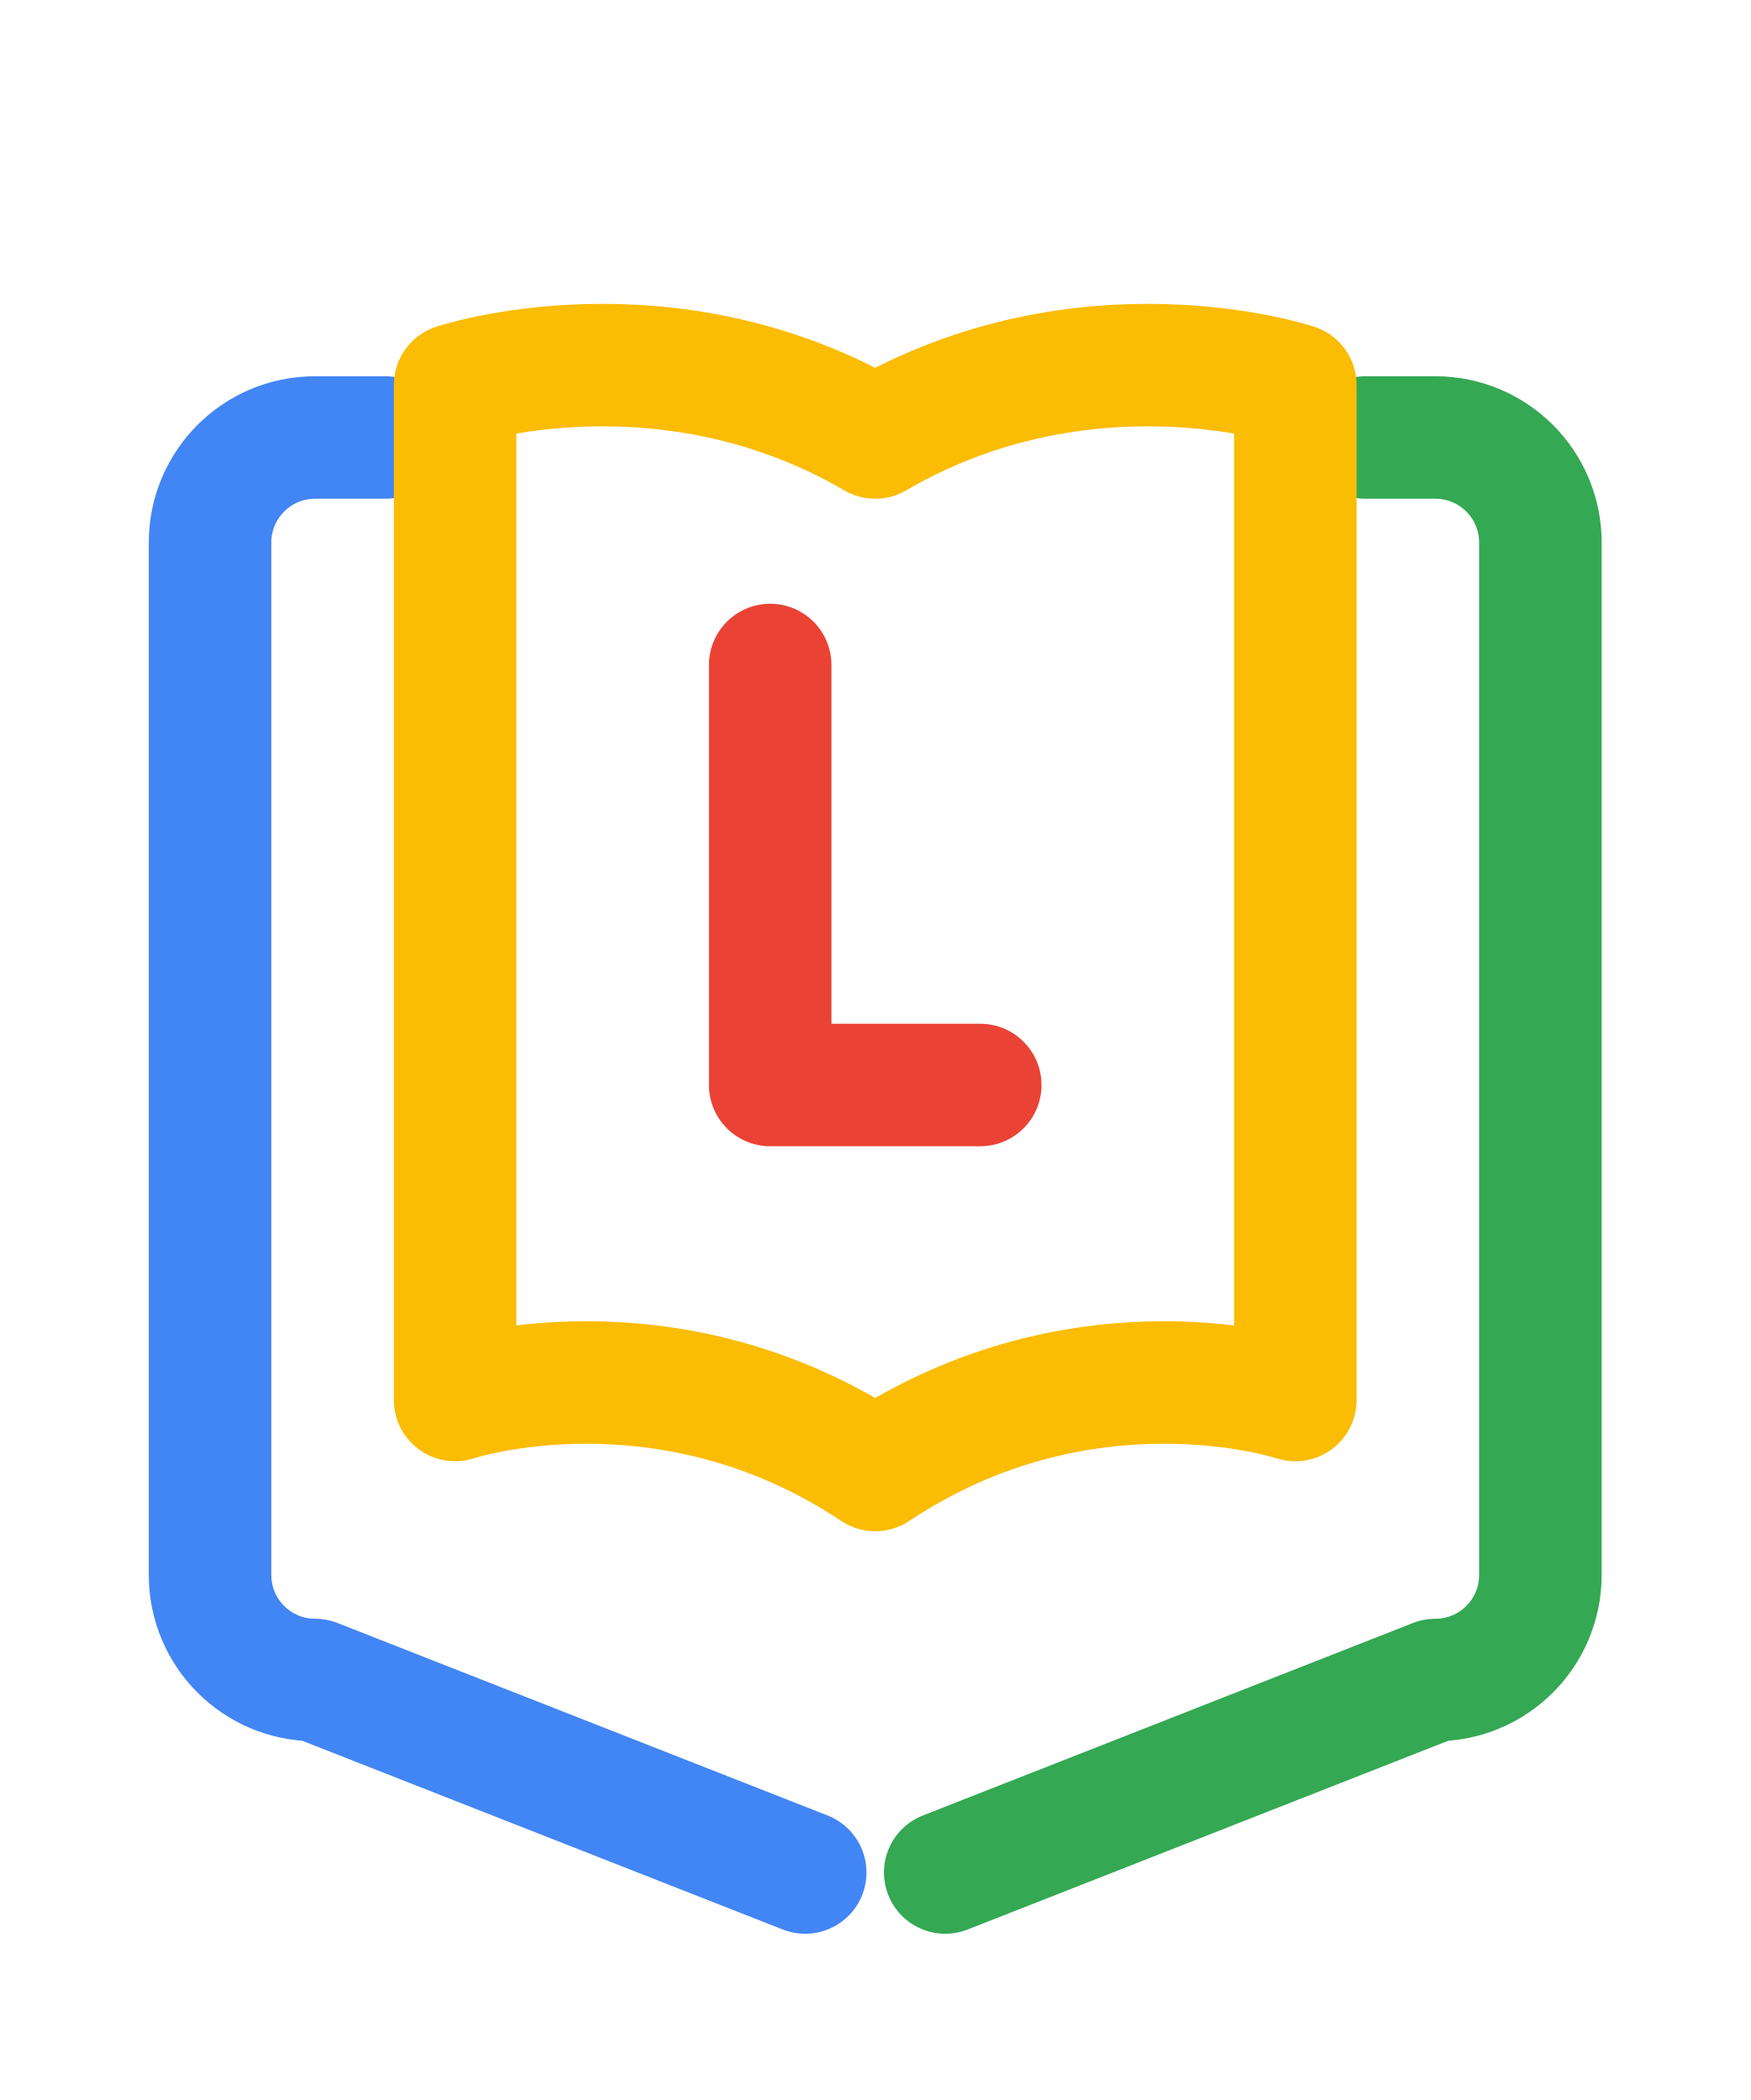
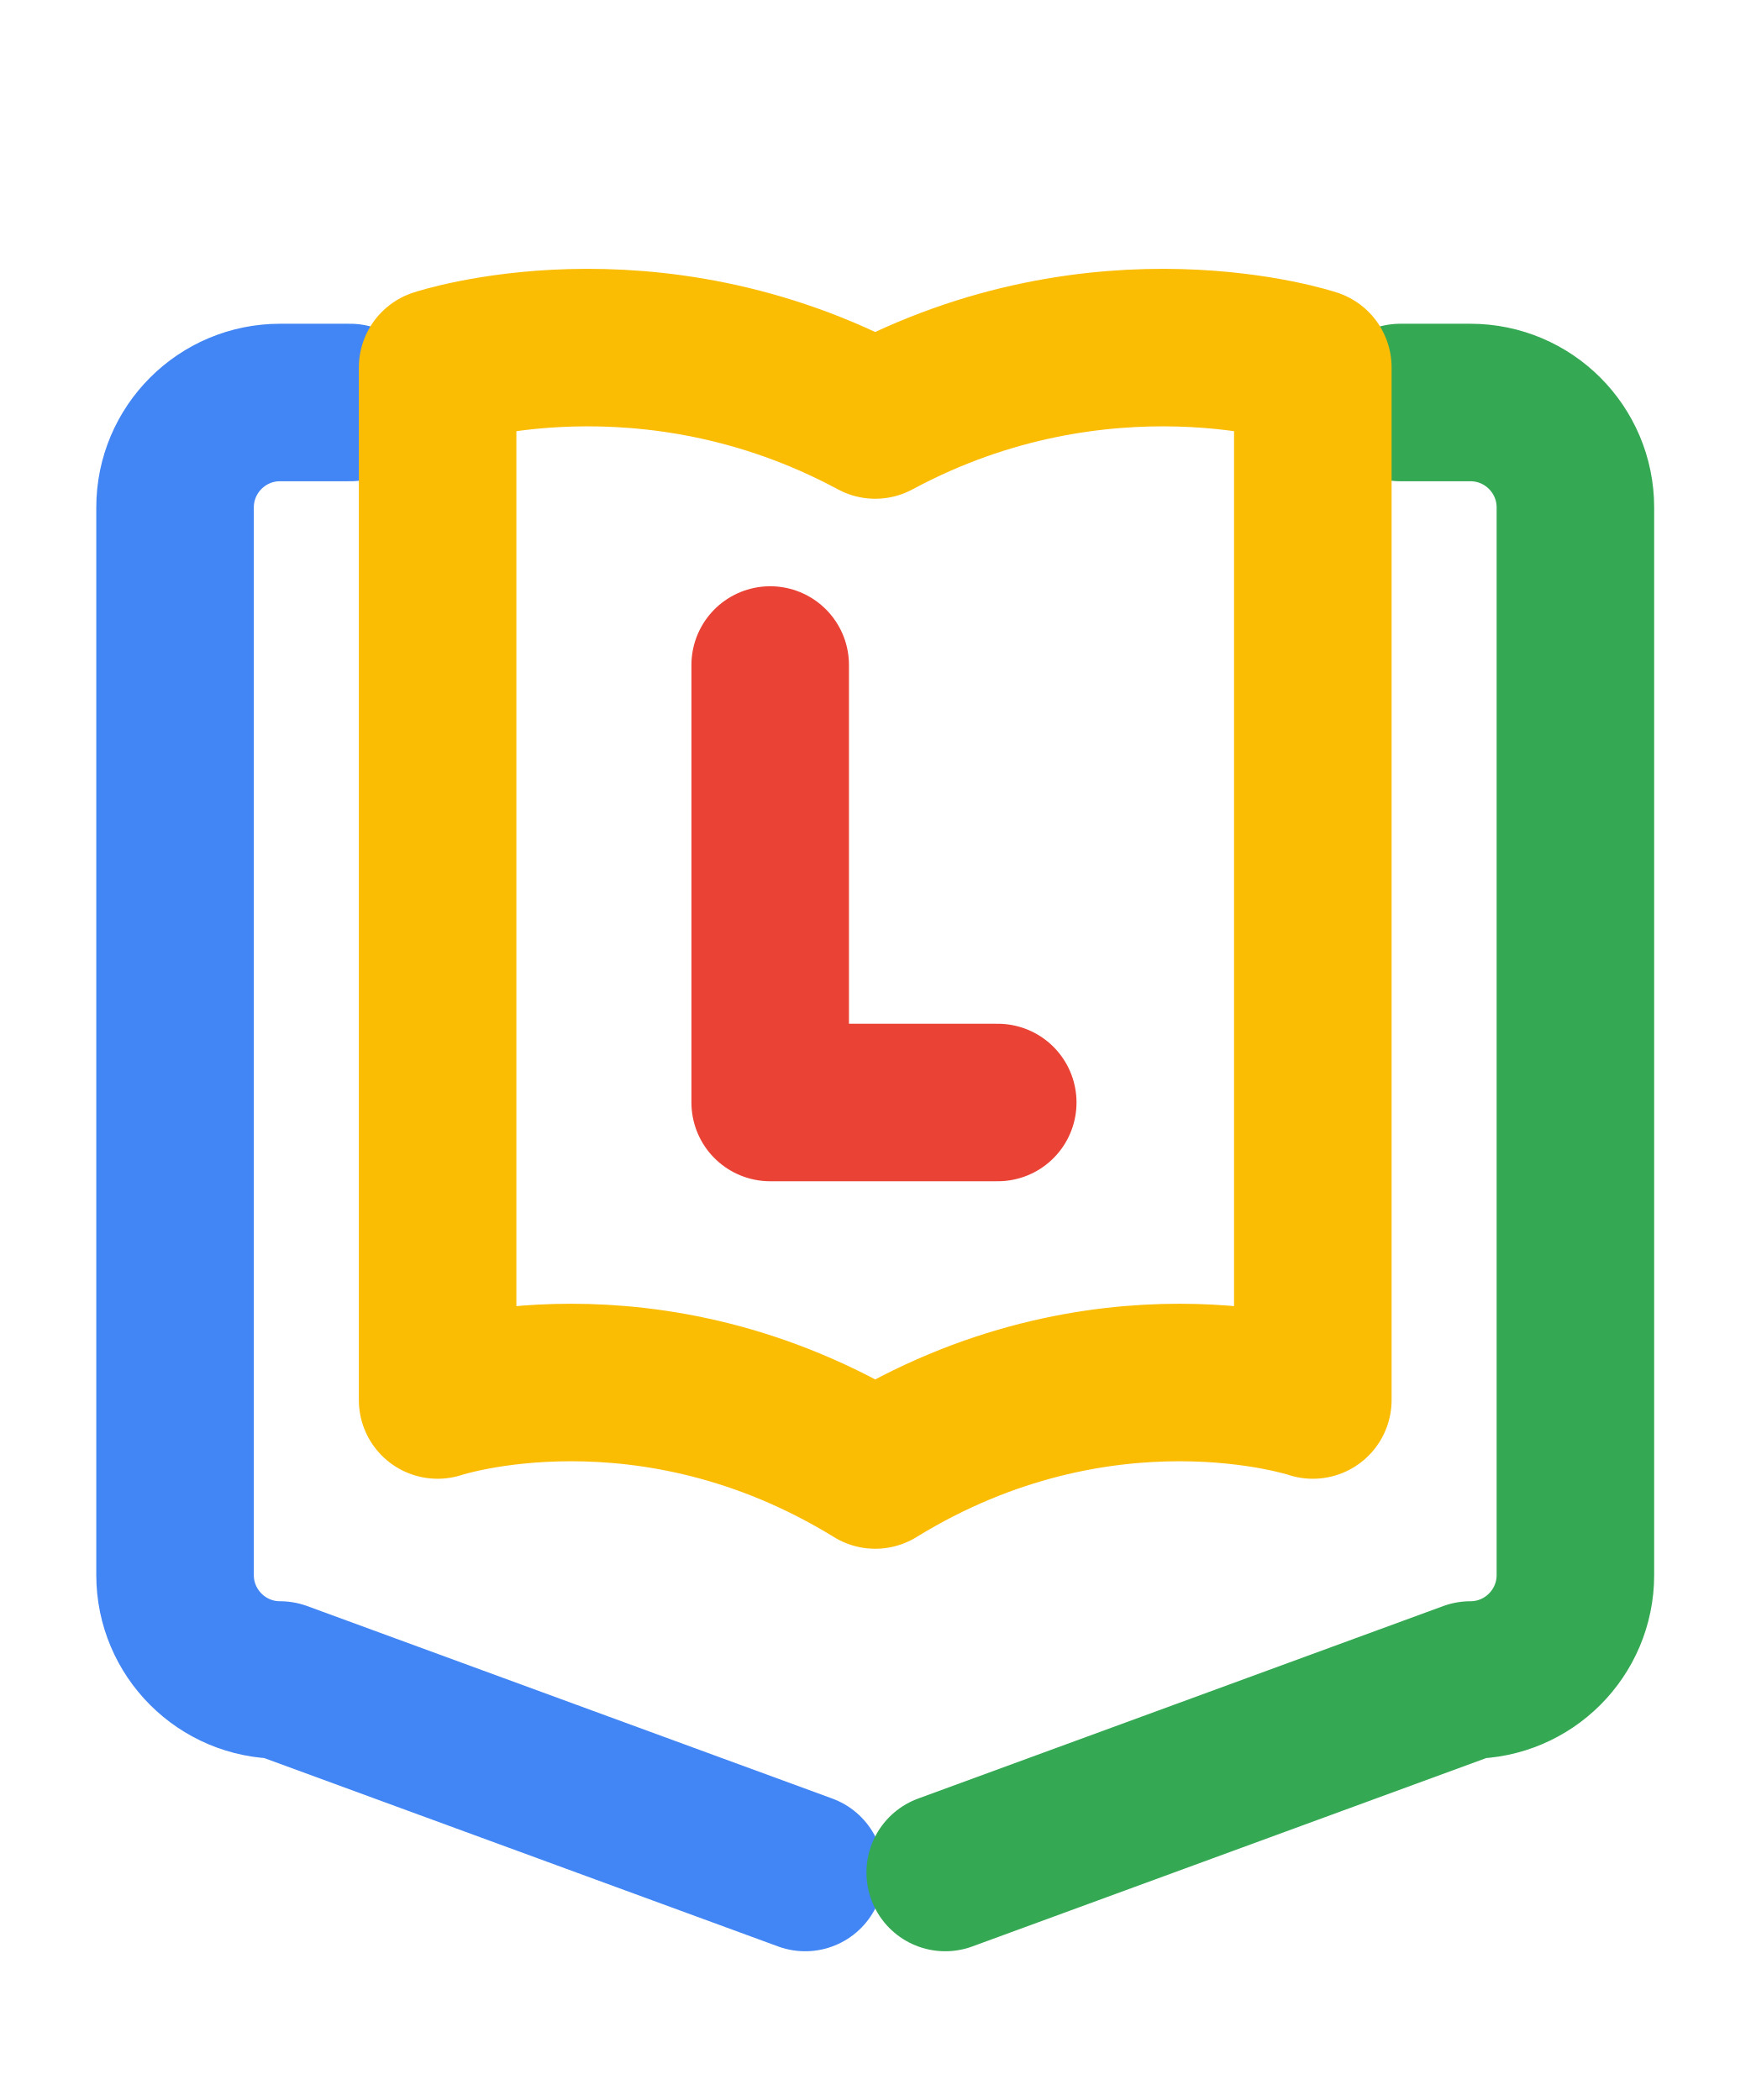
<svg xmlns="http://www.w3.org/2000/svg" viewBox="0 0 100 120" width="100" height="120">
-   <path d="M 22 25 L 18 25 A 6 6 0 0 0 12 31 L 12 90 A 6 6 0 0 0 18 96 L 46 107" fill="none" stroke="#4285F4" stroke-width="7" stroke-linecap="round" stroke-linejoin="round" />
-   <path d="M 78 25 L 82 25 A 6 6 0 0 1 88 31 L 88 90 A 6 6 0 0 1 82 96 L 54 107" fill="none" stroke="#34A853" stroke-width="7" stroke-linecap="round" stroke-linejoin="round" />
-   <path d="M 50 25 C 38 18 26 22 26 22 L 26 80 C 26 80 38 76 50 84 C 62 76 74 80 74 80 L 74 22 C 74 22 62 18 50 25 Z" fill="none" stroke="#FBBC04" stroke-width="7" stroke-linecap="round" stroke-linejoin="round" />
-   <path d="M 44 38 L 44 62 L 56 62" fill="none" stroke="#EA4335" stroke-width="7" stroke-linecap="round" stroke-linejoin="round" />
+   <path d="M 20 23 L 16 23 A 6 6 0 0 0 10 29 L 10 90 A 6 6 0 0 0 16 96 L 46 107" fill="none" stroke="#4285F4" stroke-width="9" stroke-linecap="round" stroke-linejoin="round" />
+   <path d="M 80 23 L 84 23 A 6 6 0 0 1 90 29 L 90 90 A 6 6 0 0 1 84 96 L 54 107" fill="none" stroke="#34A853" stroke-width="9" stroke-linecap="round" stroke-linejoin="round" />
+   <path d="M 50 24 C 37 17 25 21 25 21 L 25 80 C 25 80 37 76 50 84 C 63 76 75 80 75 80 L 75 21 C 75 21 63 17 50 24 Z" fill="none" stroke="#FBBC04" stroke-width="9" stroke-linecap="round" stroke-linejoin="round" />
+   <path d="M 44 38 L 44 63 L 57 63" fill="none" stroke="#EA4335" stroke-width="9" stroke-linecap="round" stroke-linejoin="round" />
</svg>
